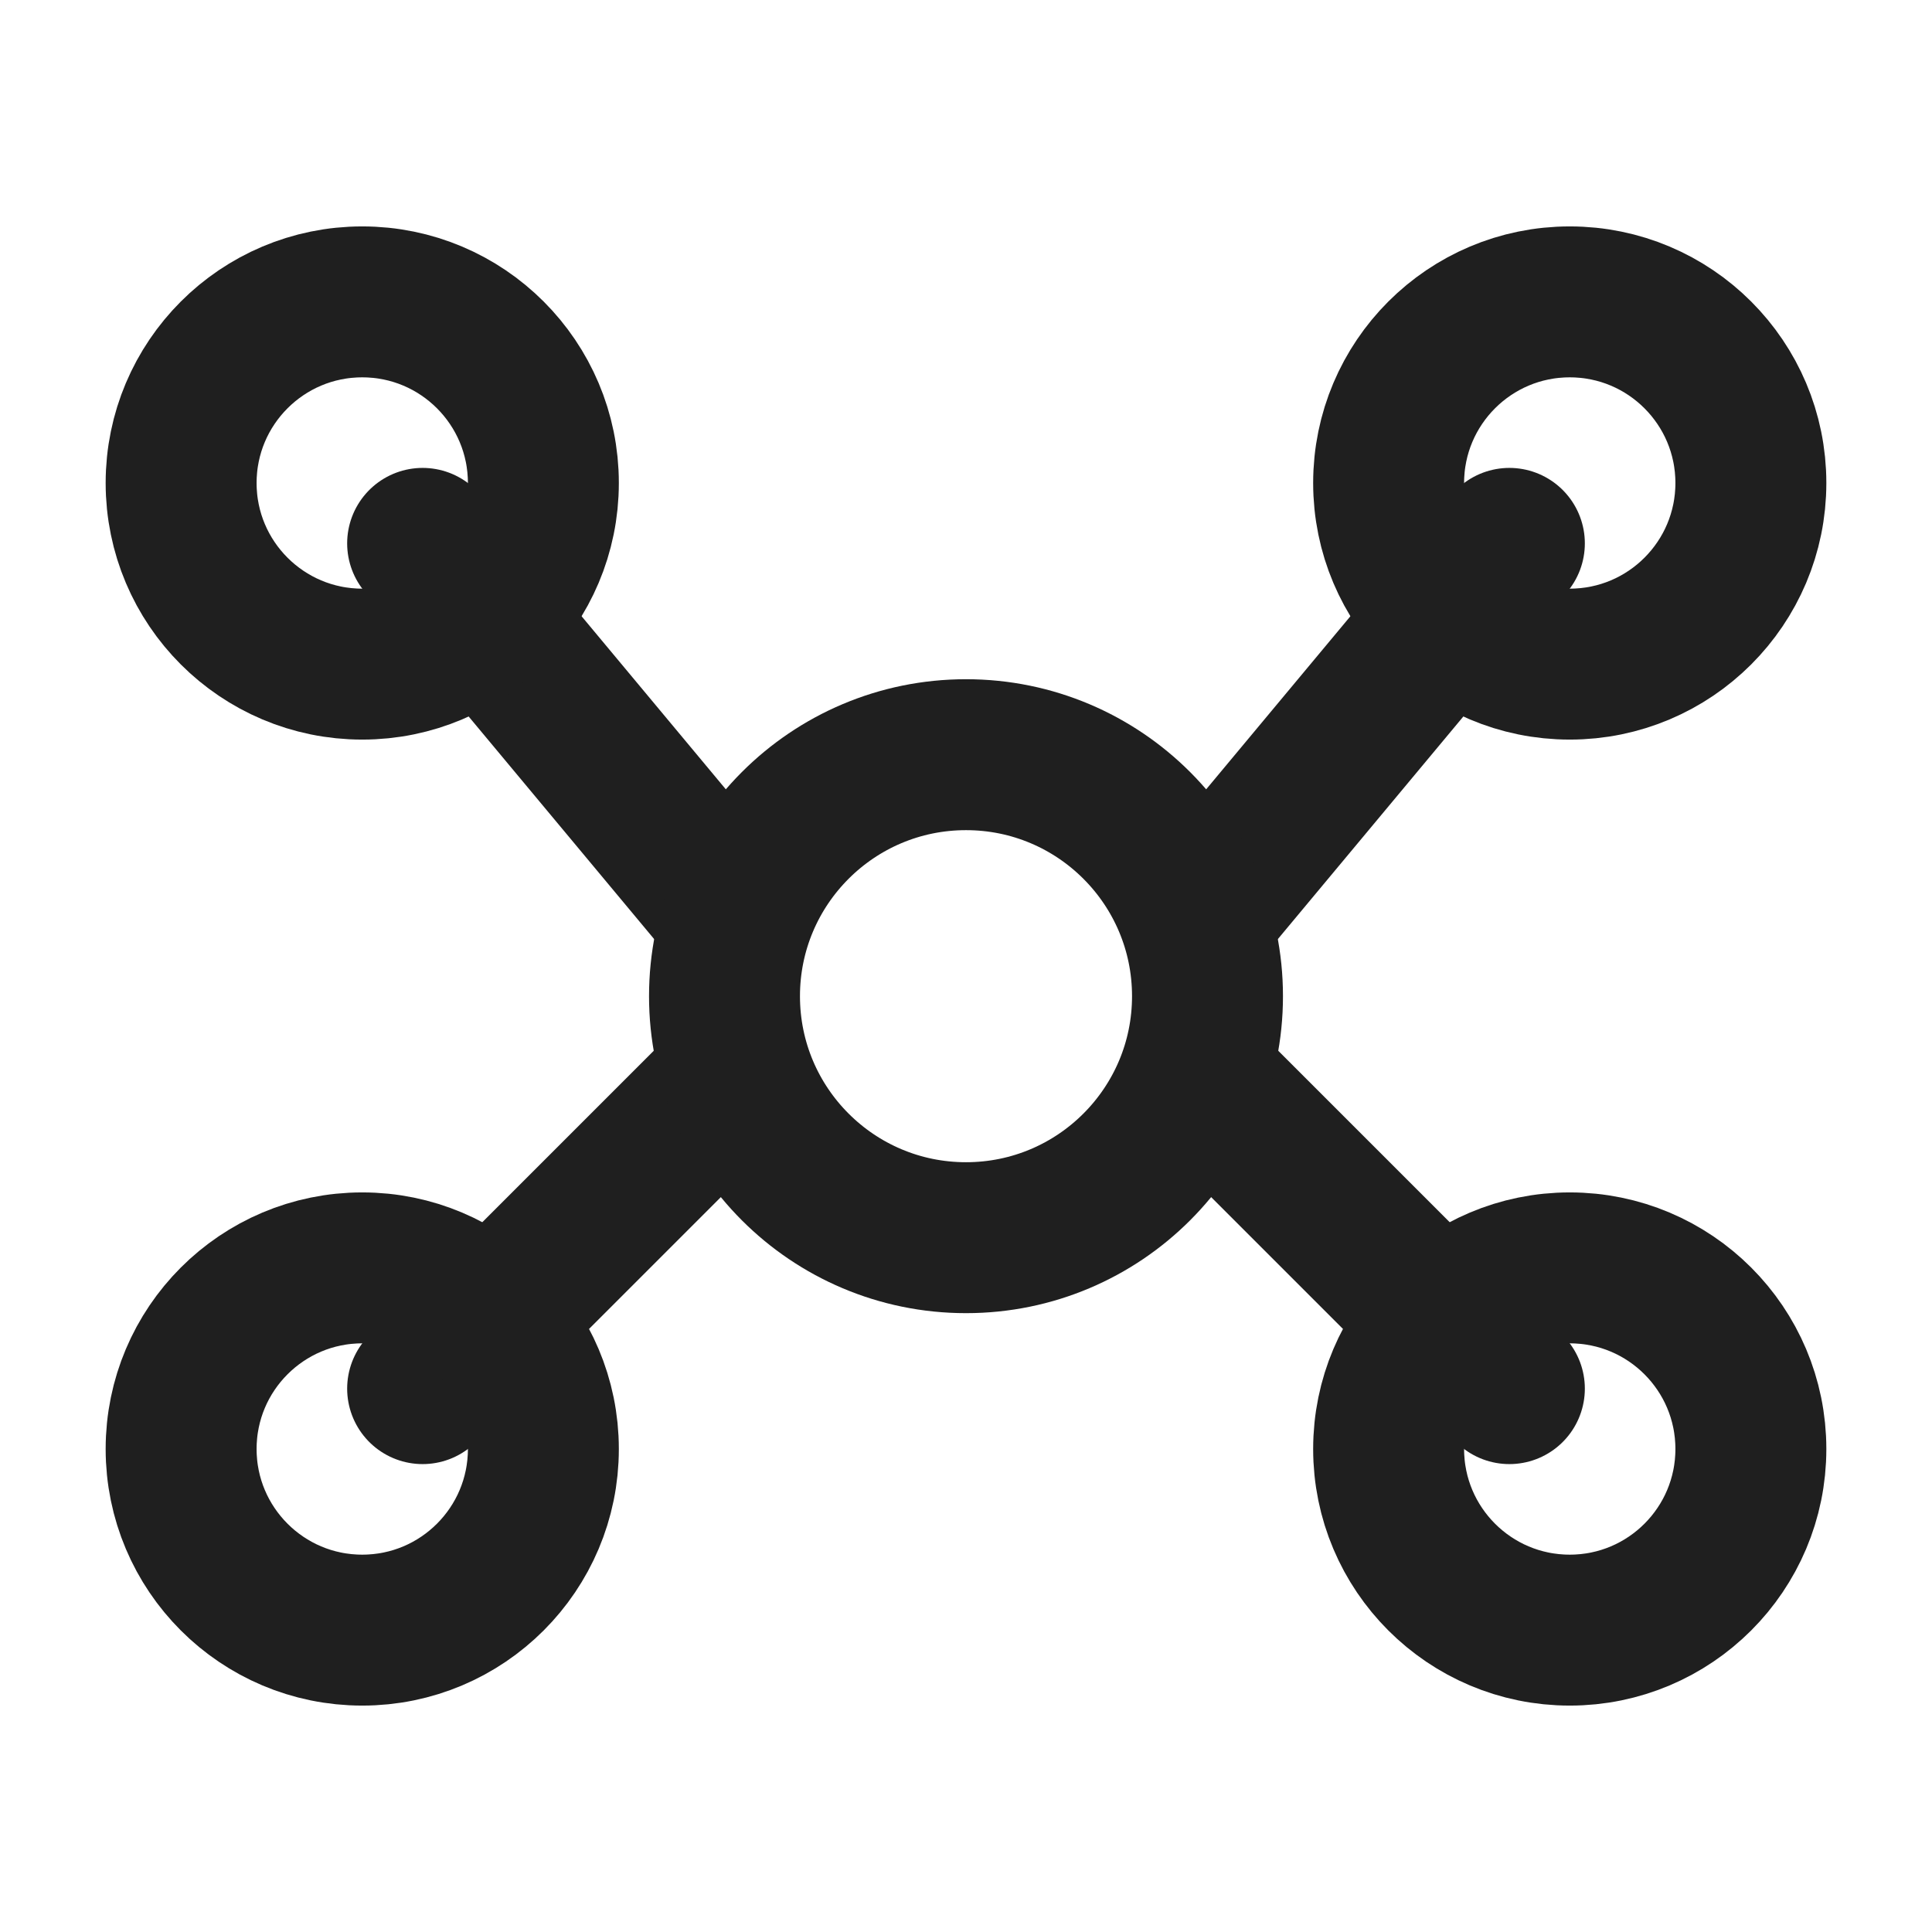
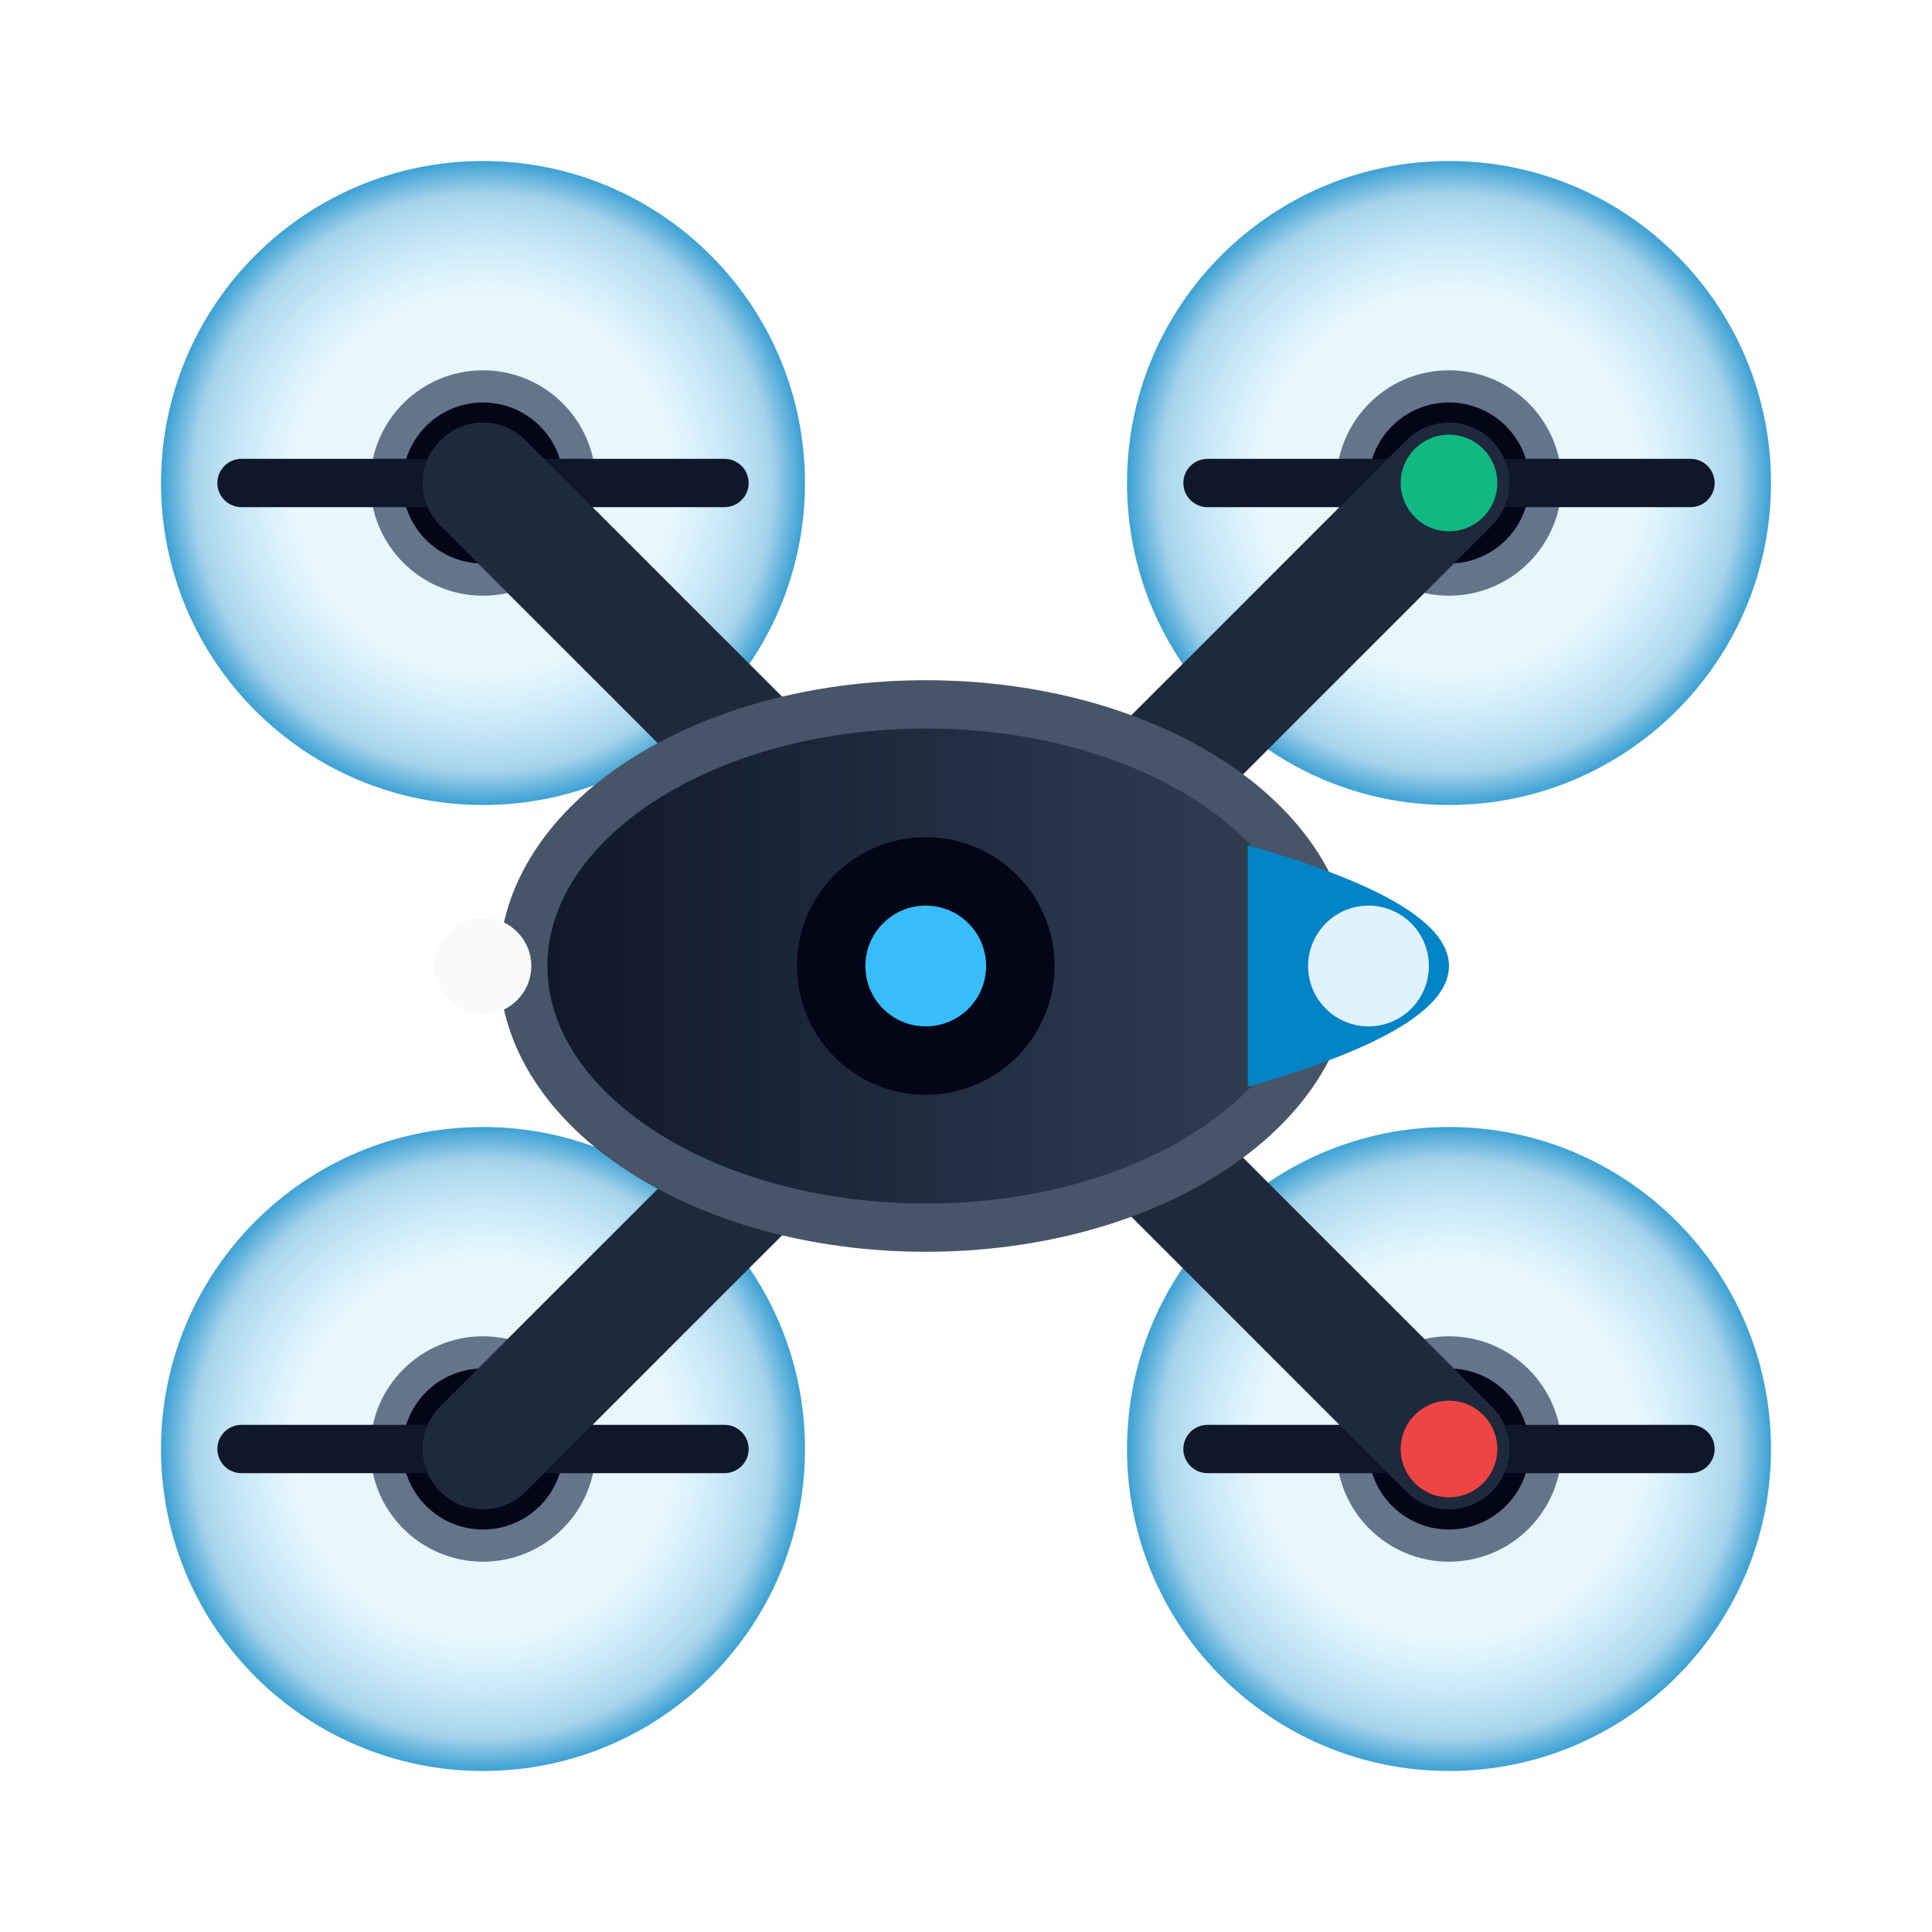
- <svg xmlns="http://www.w3.org/2000/svg" viewBox="0 0 32 32">
-   <g fill="none" stroke="#1f1f1f" stroke-width="2.5" stroke-linecap="round" stroke-linejoin="round">
-     <path d="M12 15 7 9M20 15l5-6M12 18l-5 5m13-5 5 5" />
-     <circle cx="16" cy="16.5" r="4" />
-     <circle cx="6" cy="8" r="3" />
-     <circle cx="26" cy="8" r="3" />
-     <circle cx="6" cy="24" r="3" />
-     <circle cx="26" cy="24" r="3" />
-   </g>
+ <svg xmlns="http://www.w3.org/2000/svg" viewBox="0 0 48 48" role="img" aria-label="5G Connected Drone">
+   <defs>
+     <radialGradient id="rotorSpin" cx="50%" cy="50%" r="50%">
+       <stop offset="60%" stop-color="#38bdf8" stop-opacity="0.12" />
+       <stop offset="90%" stop-color="#0284c7" stop-opacity="0.35" />
+       <stop offset="100%" stop-color="#0284c7" stop-opacity="0.75" />
+     </radialGradient>
+     <linearGradient id="droneBody" x1="0" y1="0" x2="1" y2="0">
+       <stop offset="0%" stop-color="#0f172a" />
+       <stop offset="100%" stop-color="#334155" />
+     </linearGradient>
+   </defs>
+   <circle cx="12" cy="12" r="8" fill="url(#rotorSpin)" />
+   <circle cx="36" cy="12" r="8" fill="url(#rotorSpin)" />
+   <circle cx="12" cy="36" r="8" fill="url(#rotorSpin)" />
+   <circle cx="36" cy="36" r="8" fill="url(#rotorSpin)" />
+   <circle cx="12" cy="12" r="2.4" fill="#020617" stroke="#64748b" stroke-width="0.8" />
+   <circle cx="36" cy="12" r="2.4" fill="#020617" stroke="#64748b" stroke-width="0.8" />
+   <circle cx="12" cy="36" r="2.4" fill="#020617" stroke="#64748b" stroke-width="0.8" />
+   <circle cx="36" cy="36" r="2.4" fill="#020617" stroke="#64748b" stroke-width="0.8" />
+   <line x1="6" y1="12" x2="18" y2="12" stroke="#0f172a" stroke-width="1.2" stroke-linecap="round" />
+   <line x1="30" y1="12" x2="42" y2="12" stroke="#0f172a" stroke-width="1.2" stroke-linecap="round" />
+   <line x1="6" y1="36" x2="18" y2="36" stroke="#0f172a" stroke-width="1.2" stroke-linecap="round" />
+   <line x1="30" y1="36" x2="42" y2="36" stroke="#0f172a" stroke-width="1.2" stroke-linecap="round" />
+   <line x1="12" y1="12" x2="24" y2="24" stroke="#1e293b" stroke-width="3" stroke-linecap="round" />
+   <line x1="36" y1="12" x2="24" y2="24" stroke="#1e293b" stroke-width="3" stroke-linecap="round" />
+   <line x1="12" y1="36" x2="24" y2="24" stroke="#1e293b" stroke-width="3" stroke-linecap="round" />
+   <line x1="36" y1="36" x2="24" y2="24" stroke="#1e293b" stroke-width="3" stroke-linecap="round" />
+   <ellipse cx="23" cy="24" rx="10" ry="6.5" fill="url(#droneBody)" stroke="#475569" stroke-width="1.2" />
+   <path d="M 31,21 C 34.5,22 36,23 36,24 C 36,25 34.5,26 31,27 Z" fill="#0284c7" />
+   <circle cx="34" cy="24" r="1.5" fill="#e0f2fe" />
+   <circle cx="23" cy="24" r="3.2" fill="#020617" />
+   <circle cx="23" cy="24" r="1.5" fill="#38bdf8" />
+   <circle cx="36" cy="12" r="1.2" fill="#10b981" />
+   <circle cx="36" cy="36" r="1.2" fill="#ef4444" />
+   <circle cx="12" cy="24" r="1.2" fill="#f8fafc" />
</svg>
